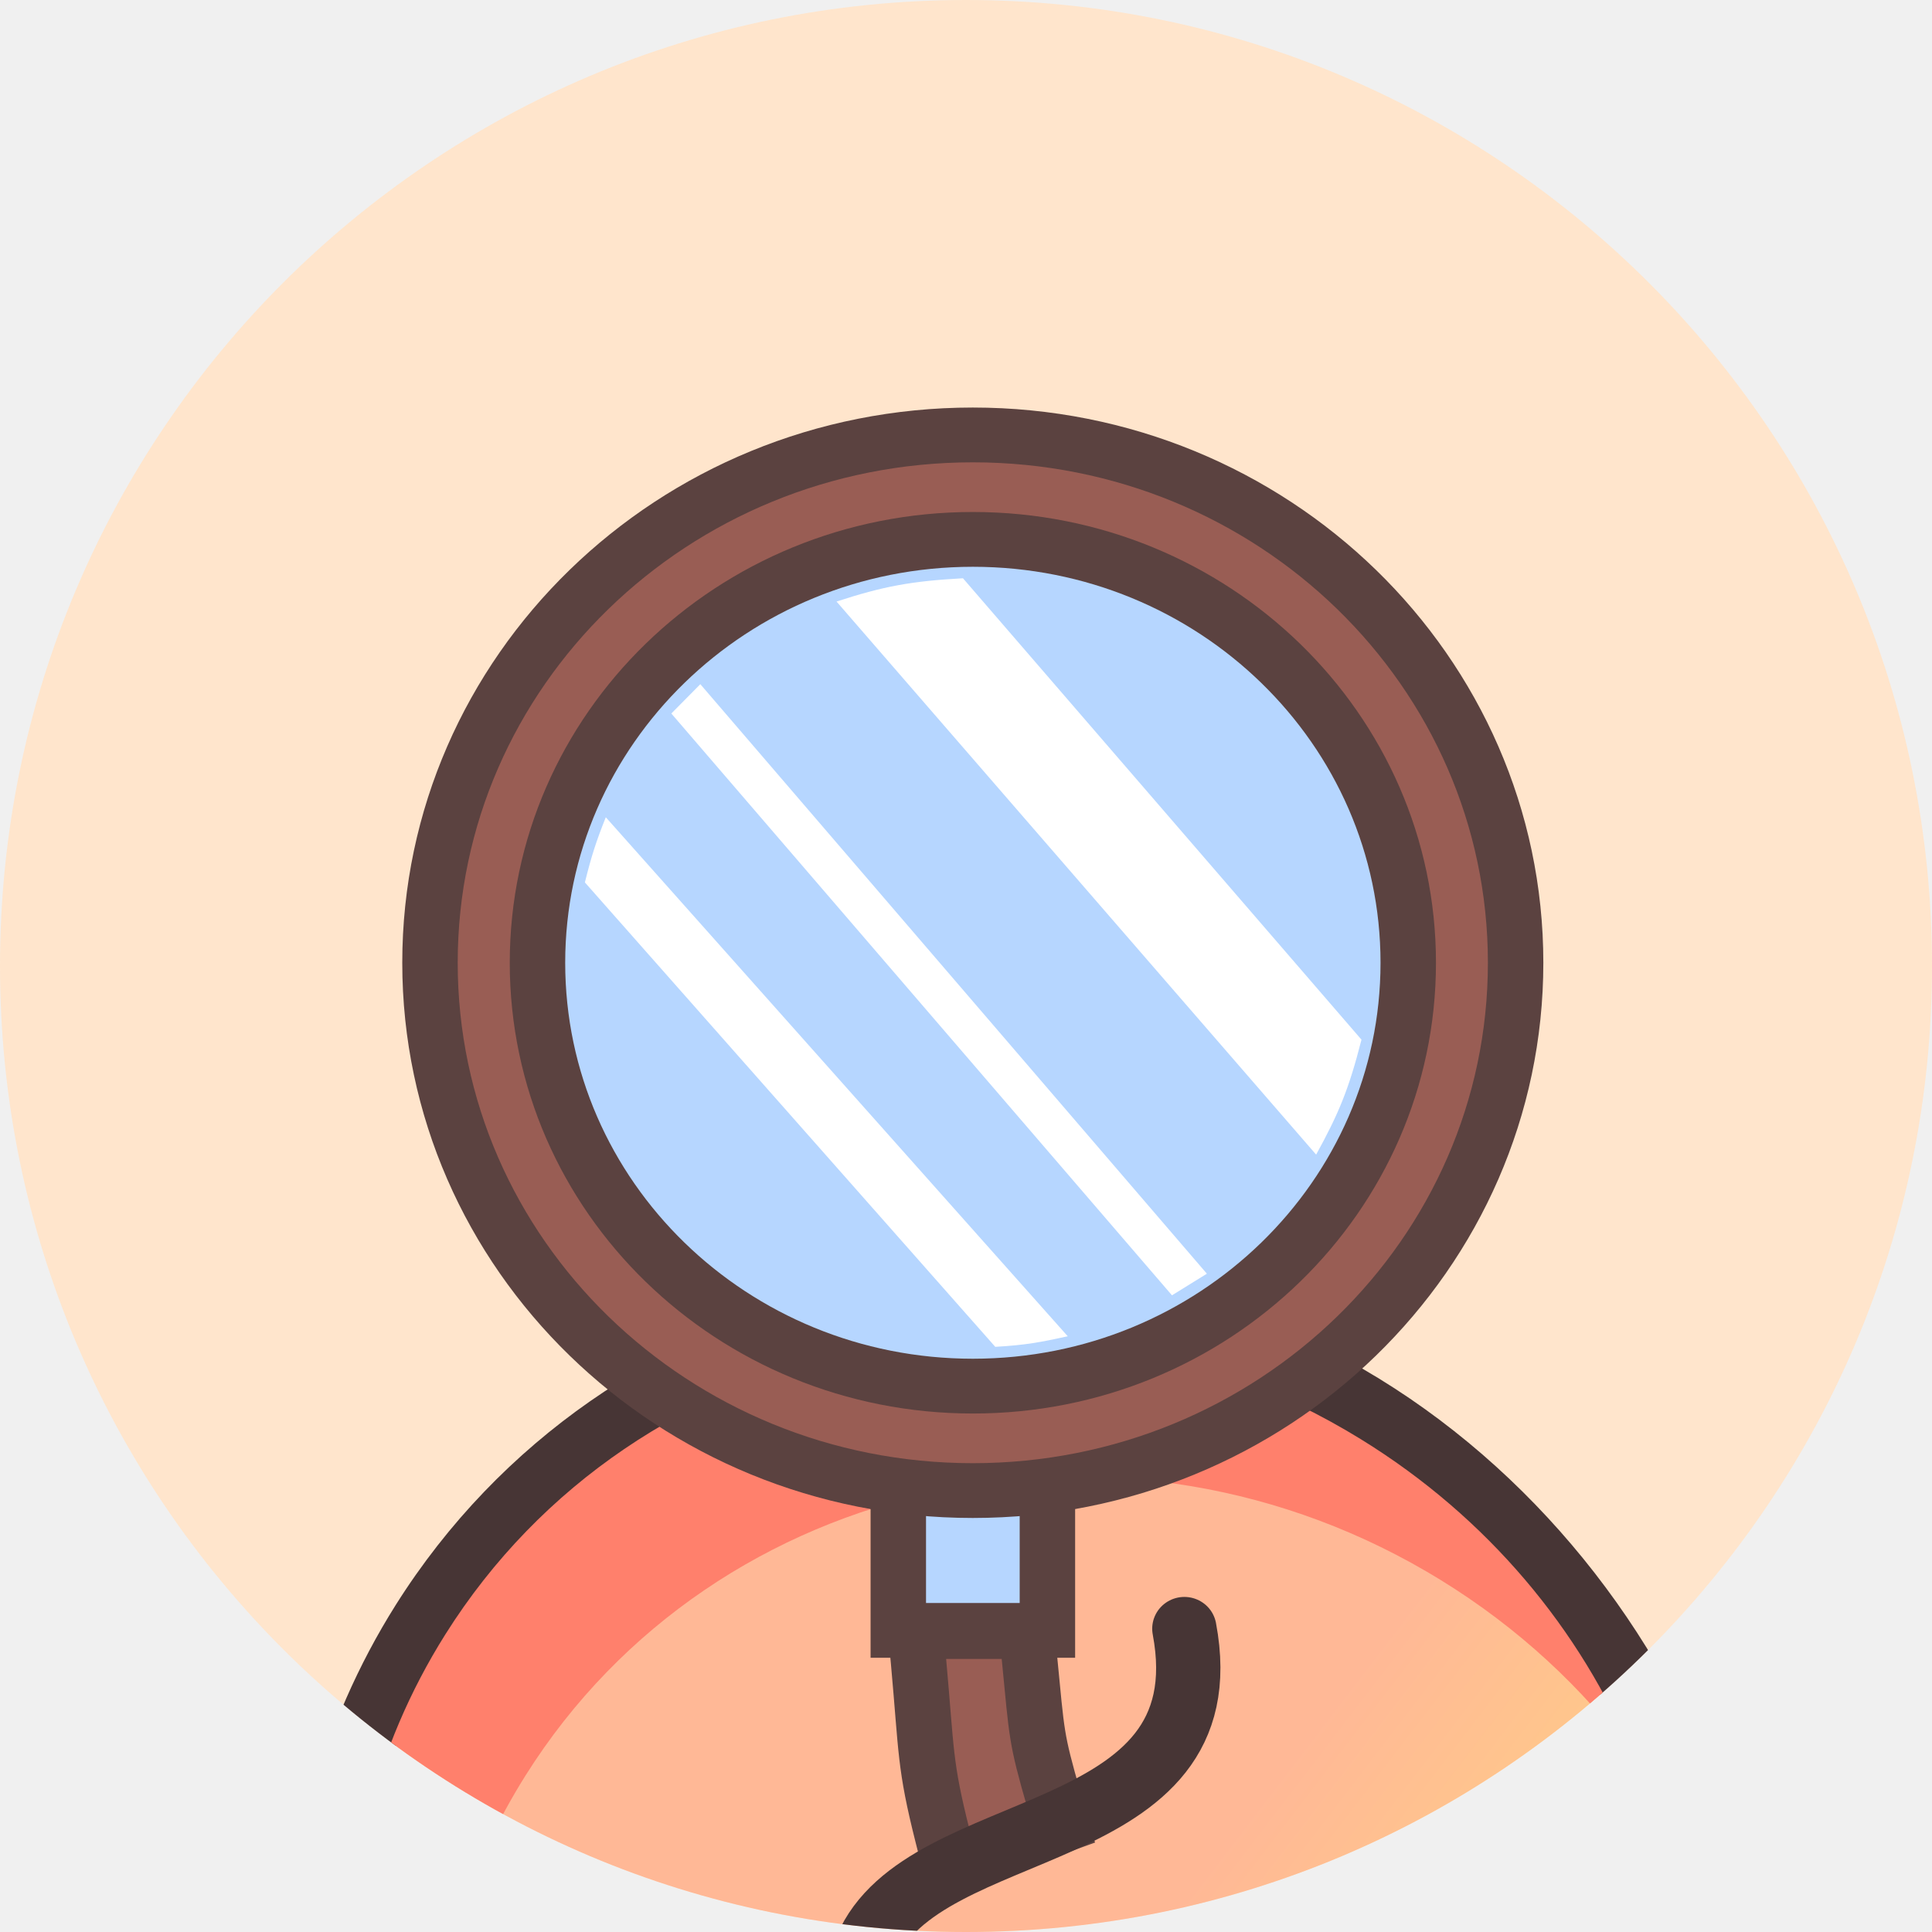
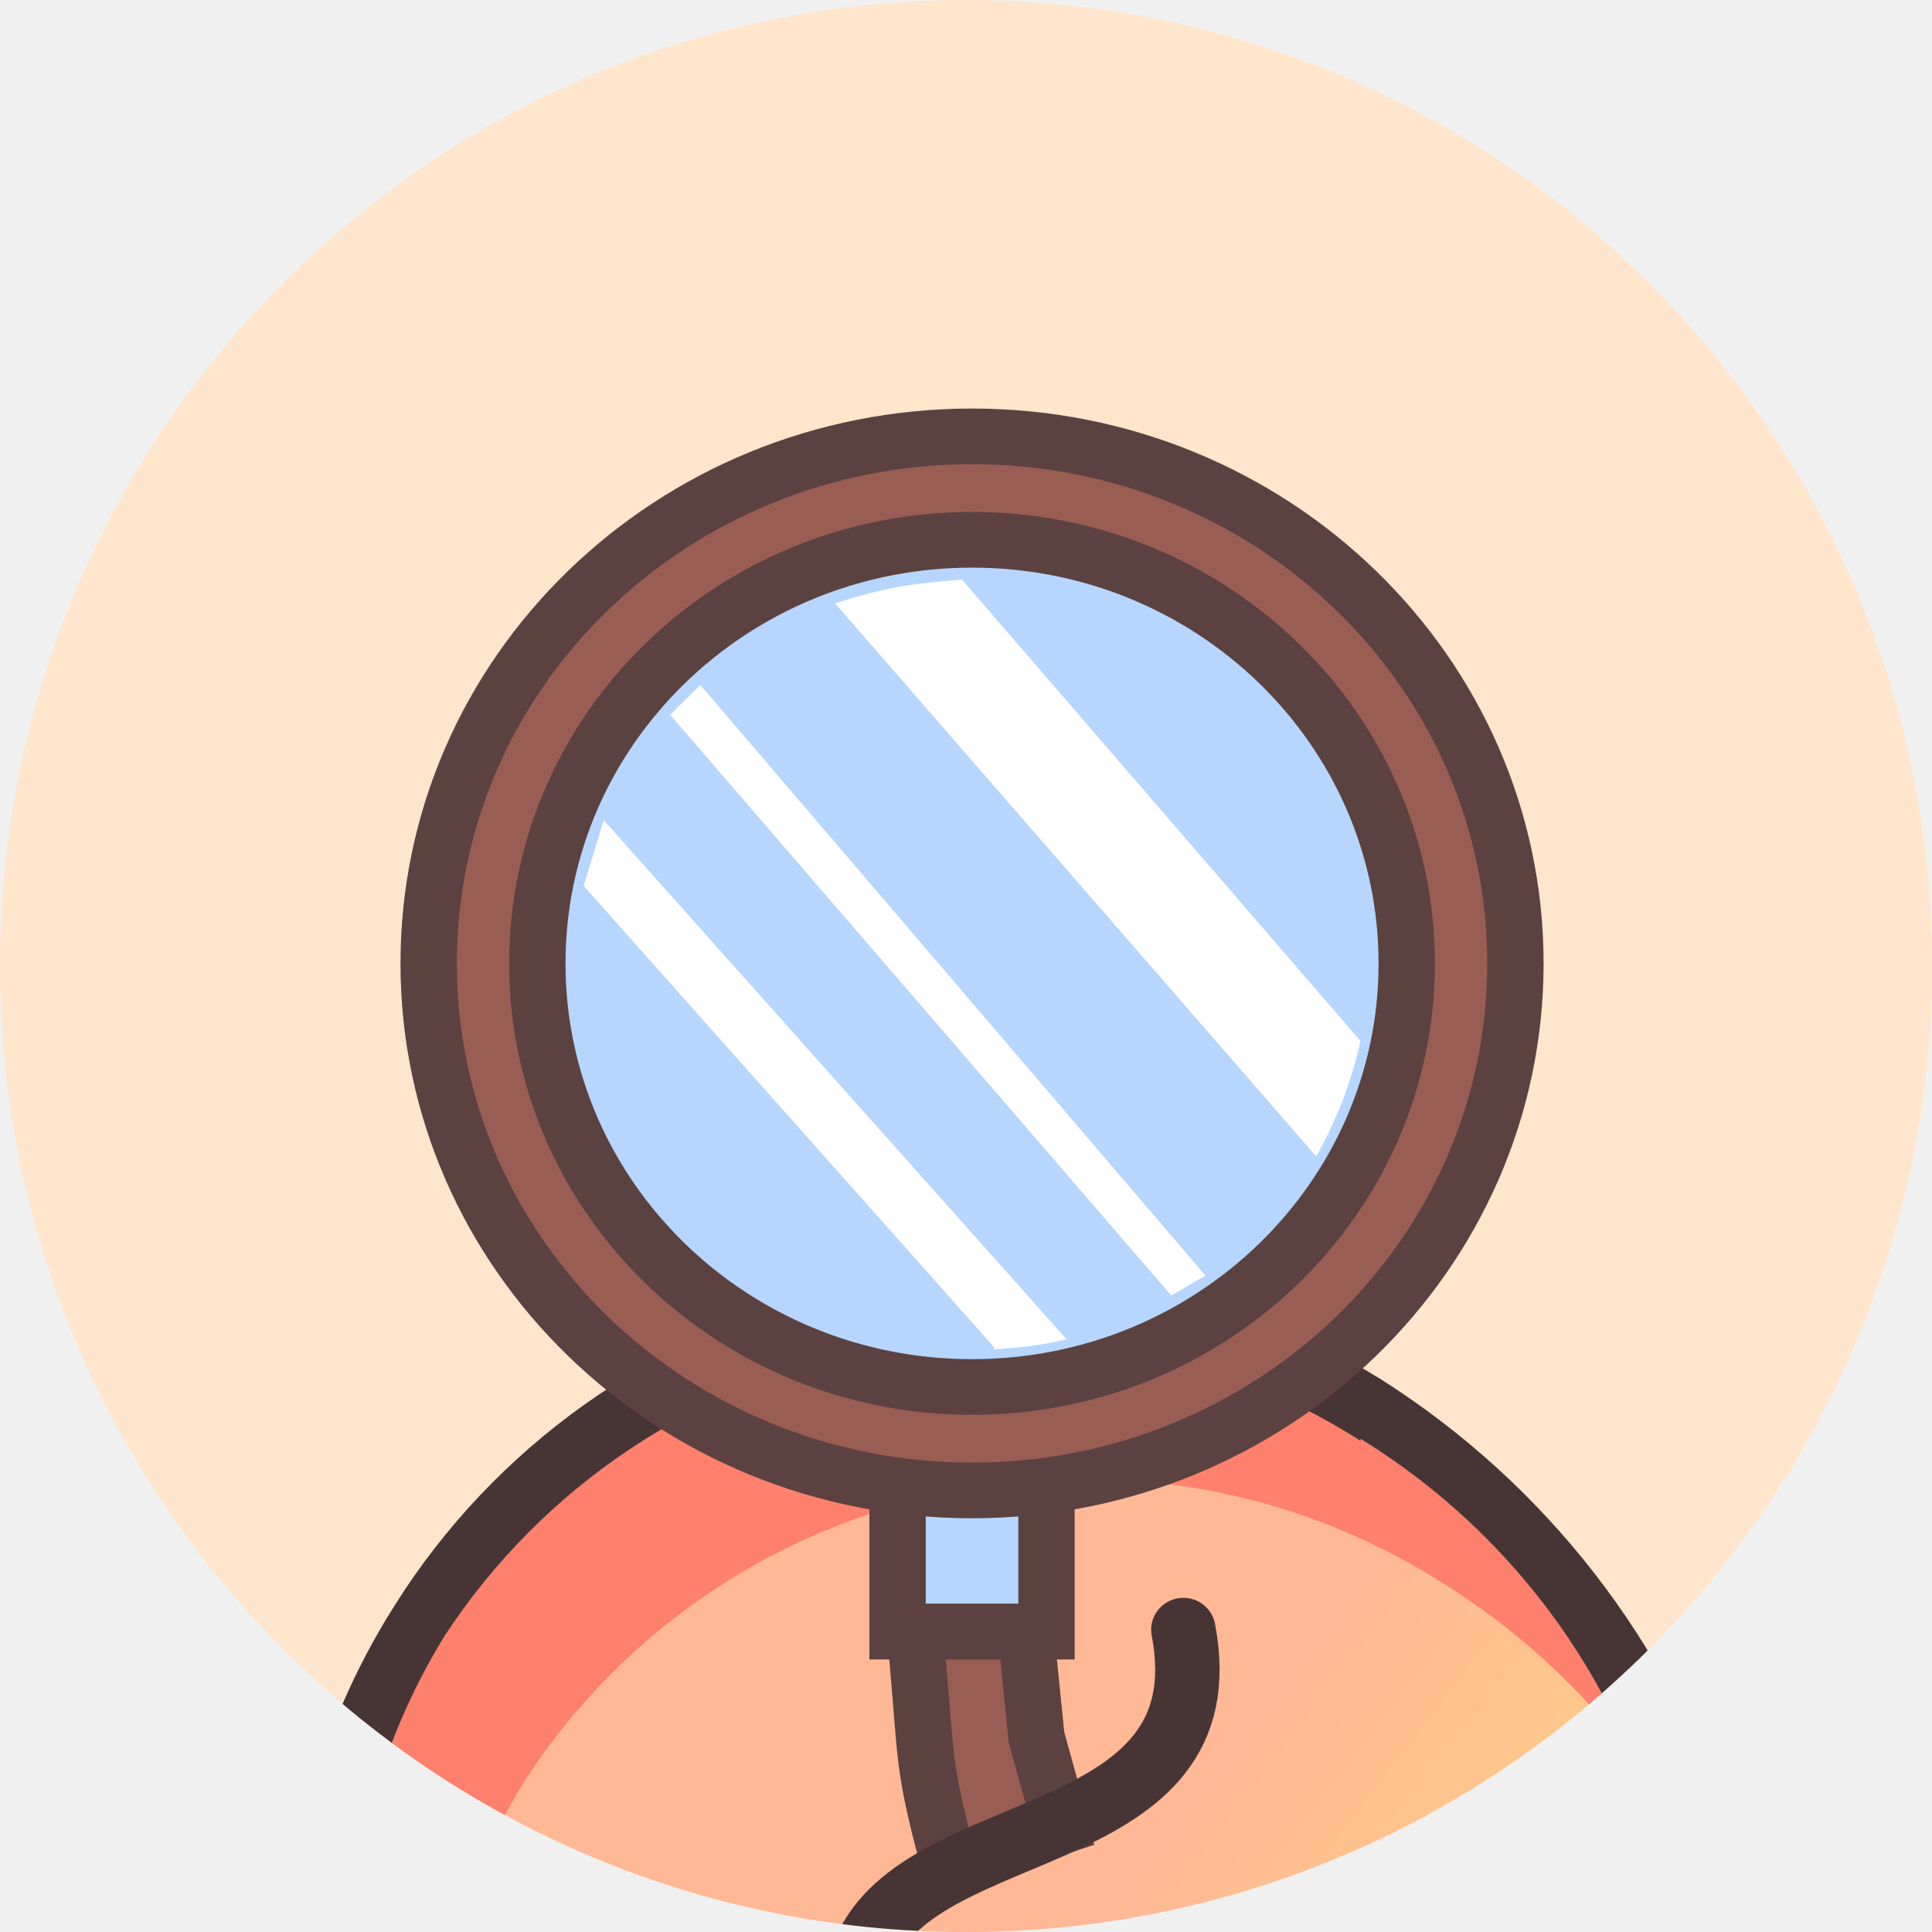
<svg xmlns="http://www.w3.org/2000/svg" viewBox="0 0 96 96">
  <defs>
-     <clipPath id="rstack-avatar-rsdoctor-clip-0">
+     <clipPath id="a">
      <rect width="96" height="96" rx="48" />
    </clipPath>
  </defs>
-   <g clip-path="url(#rstack-avatar-rsdoctor-clip-0)">
-     <rect width="96" height="96" rx="48" fill="#ffe5cc" />
-     <svg x="14.224" y="20.25" width="73.553" height="115.5" viewBox="0 0 73.553 116.878" preserveAspectRatio="none" fill="none" overflow="visible">
-       <g>
-         <path d="M8.151 61.902C1.06 73.292 1.065 89.073 11.507 100.099C12.395 100.985 8.915 103.509 10.234 106.001C11.059 107.936 13.377 108.967 14.404 109.607C31.279 118.356 56.862 112.454 66.289 97.312C75.715 82.17 67.778 60.98 52.636 51.553C37.494 42.127 17.577 46.76 8.151 61.902Z" fill="url(#rstack-avatar-rsdoctor-paint0_linear_0_4-1)" />
-         <path d="M5.438 60.213C15.797 43.574 37.684 38.482 54.324 48.841C62.566 53.972 68.797 62.256 71.717 71.309C74.641 80.377 74.31 90.473 69.001 99.001C63.718 107.487 54.117 113.122 43.869 115.529C33.603 117.941 22.181 117.238 12.934 112.444L12.823 112.386L12.716 112.32C12.608 112.253 11.25 111.508 10.385 110.889C9.397 110.184 8.109 109.062 7.353 107.382C5.922 104.541 7.343 101.911 7.922 100.884C-2.375 88.756 -2.014 72.185 5.438 60.213ZM52.636 51.553C37.494 42.127 17.577 46.76 8.151 61.902L7.823 62.439C1.063 73.784 1.227 89.246 11.507 100.099C12.395 100.986 8.915 103.51 10.234 106.001C11.059 107.937 13.376 108.968 14.404 109.608C31.014 118.22 56.065 112.635 65.835 98.015L66.289 97.312C75.568 82.406 68.022 61.641 53.341 52.004L52.636 51.553Z" fill="#473535" />
-         <path d="M53.397 51.876C37.718 42.1 17.351 46.493 7.906 61.688C0.774 73.162 1.912 87.512 9.647 98.062C5.786 88.7 6.26 77.842 11.893 68.779C21.338 53.584 41.705 49.192 57.384 58.968C61.223 61.361 64.424 64.382 66.932 67.803C64.319 61.469 59.724 55.82 53.397 51.876Z" fill="#FF806C" />
-         <g>
-           <path d="M37.821 53.08L37.821 61.487L30.412 61.487L30.412 53.08L37.821 53.08Z" fill="#B6D6FF" stroke="#5B4240" stroke-width="2.755" />
-           <path d="M36.8 61.547L36.921 62.792C37.12 64.85 37.198 65.832 37.343 66.736C37.483 67.609 37.686 68.411 38.159 70.068L38.511 71.301L37.307 71.74L34.423 72.793L32.984 73.317L32.613 71.832C31.715 68.231 31.825 67.613 31.417 63.048L31.282 61.547L36.8 61.547Z" fill="#995D54" stroke="#5B4240" stroke-width="2.755" />
-           <ellipse cx="34.114" cy="27.918" rx="26.972" ry="26.54" fill="#995D54" stroke="#5B4240" stroke-width="2.755" />
-           <ellipse cx="34.117" cy="27.918" rx="21.634" ry="21.288" fill="#B6D6FF" stroke="#5B4240" stroke-width="2.755" />
-           <path d="M51.174 37.565L27.343 9.755C29.68 8.985 31.059 8.728 33.625 8.585L53.427 31.785C52.799 34.285 52.283 35.528 51.174 37.565Z" fill="white" />
-           <path d="M44.011 44.64L19.134 15.385L20.575 13.911L45.745 43.553L44.011 44.64Z" fill="white" />
-           <path d="M35.23 47.23L14.839 23.878C15.165 22.552 15.391 21.833 15.878 20.602L38.832 46.699C37.492 46.998 36.725 47.145 35.23 47.23Z" fill="white" />
-         </g>
-         <ellipse cx="49.006" cy="85.762" rx="5.354" ry="3.893" transform="rotate(162.091 49.0058 85.7623)" fill="white" />
-         <ellipse cx="48.337" cy="97.904" rx="10.105" ry="6.438" transform="rotate(156.698 48.3366 97.9036)" fill="#FEFEFE" />
-         <path d="M21.76 114.052C8.54 110.228 6.765 106.08 9.14 101.971C13.084 95.147 29.415 96.061 29.799 89.69C30.015 86.112 26.645 82.681 28.822 77.468C31.66 70.672 46.696 72.52 44.626 61.403" stroke="#473535" stroke-width="3.195" stroke-linecap="round" />
-       </g>
+   <g clip-path="url(#a)">
+     <rect width="96" height="96" fill="#ffe5cc" rx="48" />
+     <g fill="none" transform="matrix(1 0 0 .98821 14.2 20.3)">
+       <path fill="url(#b)" d="M8.2 61.9a31 31 0 0 0 3.3 38.2c.9.9-2.6 3.4-1.3 5.9.9 2 3.2 3 4.2 3.6 16.9 8.8 42.5 2.9 51.9-12.3 9.4-15.1 1.5-36.3-13.7-45.7A32.3 32.3 0 0 0 8.2 61.9" />
+       <path fill="#473535" d="M5.4 60.2a35.5 35.5 0 0 1 49-11.4 42 42 0 0 1 17.3 22.5c3 9 2.6 19.2-2.7 27.7a40 40 0 0 1-25.1 16.5 46 46 0 0 1-31-3v-.1h-.2l-2.3-1.5c-1-.7-2.3-1.8-3-3.5-1.5-2.9 0-5.5.5-6.5a35 35 0 0 1-2.5-40.7m47.2-8.6A32.3 32.3 0 0 0 8.2 61.9l-.4.5a31 31 0 0 0 3.7 37.7c.9.9-2.6 3.4-1.3 5.9.9 2 3.2 3 4.2 3.6 16.6 8.6 41.7 3 51.4-11.6l.5-.7c9.3-14.9 1.7-35.7-13-45.3z" />
+       <path fill="#ff806c" d="M53.4 51.9a33 33 0 0 0-45.5 9.8A32.5 32.5 0 0 0 9.6 98 32 32 0 0 1 12 68.8 33 33 0 0 1 57.4 59q5.7 3.6 9.5 8.8a34 34 0 0 0-13.5-16" />
+       <path fill="#b6d6ff" stroke="#5b4240" stroke-width="2.8" d="M37.8 53v8.5h-7.4V53z" />
+       <path fill="#995d54" stroke="#5b4240" stroke-width="2.8" d="m36.8 61.5.1 1.3.4 4 .9 3.3.3 1.2-1.2.4-2.9 1-1.4.6-.4-1.5c-.9-3.6-.8-4.2-1.2-8.8l-.1-1.5z" />
+       <ellipse cx="34.1" cy="27.9" fill="#995d54" stroke="#5b4240" stroke-width="2.8" rx="27" ry="26.5" />
+       <ellipse cx="34.1" cy="27.9" fill="#b6d6ff" stroke="#5b4240" stroke-width="2.8" rx="21.6" ry="21.3" />
+       <path fill="#fff" d="M51.2 37.6 27.3 9.8c2.4-.8 3.8-1 6.3-1.2l19.8 23.2a21 21 0 0 1-2.2 5.8m-7.2 7L19.1 15.4l1.5-1.5 25.1 29.7zm-8.8 2.6L14.8 24l1-3.3 23 26.1c-1.3.3-2 .4-3.6.5" />
+       <ellipse cx="49" cy="85.8" fill="#fff" rx="5.4" ry="3.9" transform="rotate(162 49 85.8)" />
+       <ellipse cx="48.3" cy="97.9" fill="#fefefe" rx="10.1" ry="6.4" transform="rotate(156.7 48.3 97.9)" />
+       <path stroke="#473535" stroke-linecap="round" stroke-width="3.2" d="M21.8 114c-13.3-3.8-15-8-12.7-12 4-6.9 20.3-6 20.7-12.3.2-3.6-3.2-7-1-12.2 2.9-6.8 17.9-5 15.8-16.1" />
      <defs>
-         <linearGradient id="rstack-avatar-rsdoctor-paint0_linear_0_4-1" x1="62.74" y1="103.21" x2="8.153" y2="61.901" gradientUnits="userSpaceOnUse">
-           <stop offset="0.012" stop-color="#FFE279" />
-           <stop offset="0.461" stop-color="#FFB896" />
-           <stop offset="0.741" stop-color="#FFB896" />
+         <linearGradient id="b" x1="62.7" x2="8.2" y1="103.2" y2="61.9" gradientUnits="userSpaceOnUse">
+           <stop offset="0" stop-color="#ffe279" />
+           <stop offset=".5" stop-color="#ffb896" />
+           <stop offset=".7" stop-color="#ffb896" />
        </linearGradient>
      </defs>
-     </svg>
+     </g>
  </g>
</svg>
